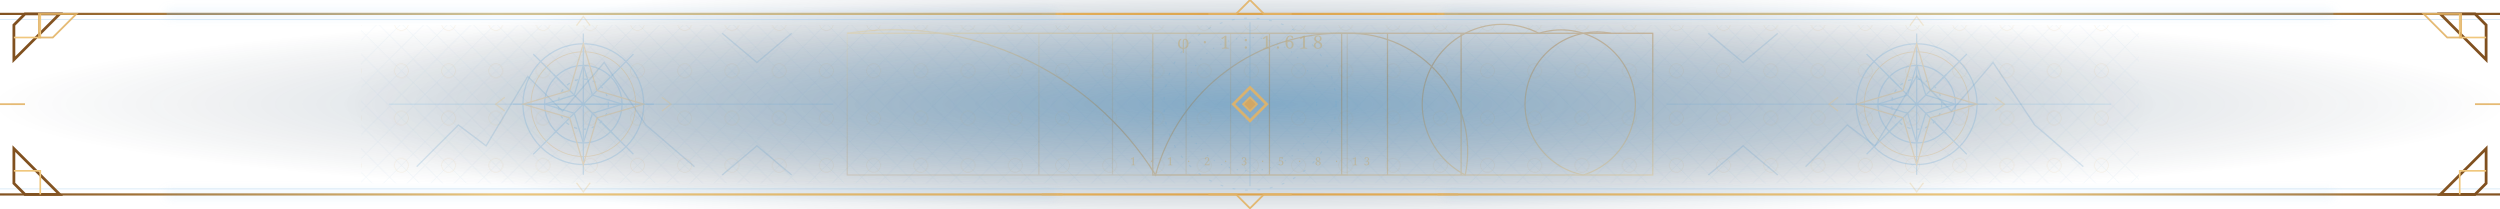
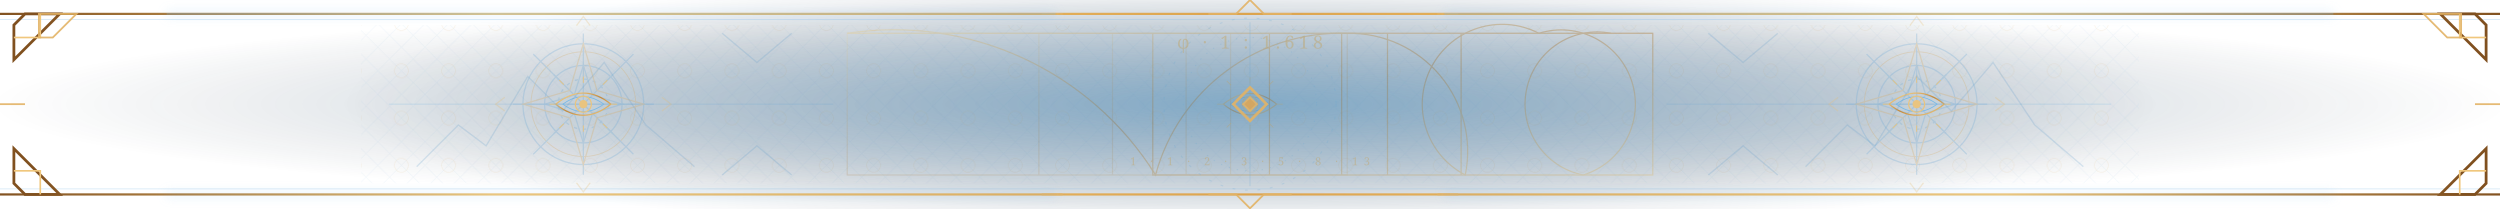
<svg xmlns="http://www.w3.org/2000/svg" viewBox="0 0 1800 150" preserveAspectRatio="none">
  <defs>
    <linearGradient id="gold" x1="0" y1="0" x2="1" y2="0">
      <stop stop-color="#80501f" />
      <stop offset=".2" stop-color="#f2c879" />
      <stop offset=".5" stop-color="#dca44e" />
      <stop offset=".8" stop-color="#f2c879" />
      <stop offset="1" stop-color="#80501f" />
    </linearGradient>
    <radialGradient id="aura">
      <stop stop-color="#236a9d" stop-opacity=".34" />
      <stop offset=".55" stop-color="#12436b" stop-opacity=".16" />
      <stop offset="1" stop-color="#071321" stop-opacity="0" />
    </radialGradient>
    <filter id="glow">
      <feGaussianBlur stdDeviation="4" />
    </filter>
    <g id="ward" fill="none" stroke="#6ca8d5" stroke-width="1.15" opacity=".28">
      <circle r="53" />
      <circle r="46" stroke="#d5a85e" stroke-width=".8" />
      <circle r="34" />
      <circle r="22" stroke-dasharray="3 5" />
      <path d="M0-62V62M-62 0H62M-44-44L44 44M44-44L-44 44" />
      <path d="M0-53L12-12 53 0 12 12 0 53-12 12-53 0-12-12Z" stroke="#d5a85e" />
      <path d="M0-34L8-8 34 0 8 8 0 34-8 8-34 0-8-8Z" />
      <path d="M-26-26L-17-17M26-26L17-17M-26 26L-17 17M26 26L17 17" />
      <path d="M-6-69L0-77 6-69M-6 69L0 77 6 69M-69-6L-77 0-69 6M69-6L77 0 69 6" stroke="#e7bd72" />
    </g>
    <linearGradient id="arcaneGold" x1="0" y1="0" x2="1" y2="1">
      <stop stop-color="#ffe3a0" />
      <stop offset=".5" stop-color="#c58a3b" />
      <stop offset="1" stop-color="#f2cf86" />
    </linearGradient>
    <pattern id="sacredGrid" width="34" height="34" patternUnits="userSpaceOnUse">
      <path d="M17 0L34 17 17 34 0 17Z M0 0L34 34M34 0L0 34" fill="none" stroke="#6ca8d5" stroke-width=".45" opacity=".22" />
      <circle cx="17" cy="17" r="5" fill="none" stroke="#d7a85e" stroke-width=".5" opacity=".35" />
    </pattern>
+     <g id="arcaneEye" fill="none" stroke="url(#arcaneGold)" stroke-width="1.4" stroke-linejoin="round">
+       <path d="M-31 0Q0-25 31 0Q0 25-31 0Z" />
+       <path d="M-23 0Q0-17 23 0Q0 17-23 0Z" stroke="#75b8e8" stroke-width=".9" />
+       <circle r="9" stroke="#e9c47f" />
+       <circle r="4" fill="#e9c47f" stroke="#e9c47f" />
+       <path d="M0-31V-24M0 24V31M-38 0H-31M31 0H38M-27-27L-22-22M27-27L22-22M-27 27L-22 22M27 27L22 22" stroke="#e9c47f" stroke-width="1" />
+     </g>
  </defs>
  <rect width="1800" height="150" fill="url(#aura)" />
  <rect x="260" y="18" width="1280" height="114" fill="url(#sacredGrid)" opacity=".36" />
  <g fill="none" stroke="url(#arcaneGold)" stroke-width=".9" opacity=".42">
    <path d="M610 24H1190V126H830V24H1052V126H914V24H999V126H966V24H979" />
    <path d="M610 24A222 222 0 0 1 832 126A138 138 0 0 1 970 24A85 85 0 0 1 1055 126A53 53 0 0 1 1108 24A32 32 0 0 1 1140 126A20 20 0 0 1 1160 24" />
    <path d="M1190 24H610V126H970V24H748V126H886V24H801V126H854V24H821" opacity=".45" />
+   </g>
+   <g transform="translate(900 75) scale(.62)" opacity=".58">
+     <use href="#arcaneEye" />
  </g>
  <g fill="none" stroke="#8bc3e8" stroke-width=".8" opacity=".28">
    <path d="M280 75H600M1200 75H1520M900 16V134" />
    <circle cx="900" cy="75" r="62" stroke-dasharray="2 7" />
    <circle cx="900" cy="75" r="48" stroke-dasharray="1 5" />
  </g>
  <g fill="#e7c27e" font-family="Georgia,serif" opacity=".58" text-anchor="middle">
    <text x="900" y="35" font-size="13" letter-spacing="3">φ · 1 : 1.618</text>
    <text x="900" y="119" font-size="8" letter-spacing="4">1  ·  1  ·  2  ·  3  ·  5  ·  8  ·  13</text>
  </g>
  <ellipse cx="900" cy="75" rx="650" ry="100" fill="url(#aura)" />
  <path d="M0 10H1800M0 140H1800" stroke="url(#gold)" stroke-width="1.6" />
  <path d="M0 14H1800M0 136H1800" stroke="#80b9e5" stroke-width=".65" opacity=".3" />
  <path d="M18 10L43 10 25 28 10 43V18ZM1782 10H1757L1775 28 1790 43V18ZM18 140L43 140 25 122 10 107V132ZM1782 140H1757L1775 122 1790 107V132Z" fill="none" stroke="url(#gold)" stroke-width="2" />
  <path d="M10 27L29 27 29 10M1790 27L1771 27 1771 10M10 123L29 123 29 140M1790 123L1771 123 1771 140" fill="none" stroke="#f0c77d" stroke-width="1.2" />
  <g transform="translate(420 75) scale(.82)">
    <use href="#ward" />
+     <use href="#arcaneEye" transform="scale(.78)" />
  </g>
  <g transform="translate(1380 75) scale(.82)">
    <use href="#ward" />
+     <use href="#arcaneEye" transform="scale(.78)" />
  </g>
  <g fill="none" stroke="#5f9bc9" stroke-width="1" opacity=".22">
    <path d="M300 120L330 90 350 105 380 55 405 80 435 45 465 90 500 120M1300 120L1330 90 1350 105 1380 55 1405 80 1435 45 1465 90 1500 120" />
    <path d="M520 24L545 45 570 24M1230 24L1255 45 1280 24M520 126L545 105 570 126M1230 126L1255 105 1280 126" />
  </g>
  <g fill="none" stroke="#e2b365" stroke-width="1.3" opacity=".9">
    <path d="M0 75H18M1782 75H1800M28 10L55 10 38 27 28 27ZM1772 10L1745 10 1762 27 1772 27Z" />
    <path d="M870 10L890 10 900 0 910 10 930 10M870 140L890 140 900 150 910 140 930 140" />
    <path d="M888 75L900 63 912 75 900 87Z" stroke-width="2" />
    <path d="M895 75L900 70 905 75 900 80Z" fill="#d9a65b" />
    <path d="M750 10L765 10M1035 10L1050 10M750 140L765 140M1035 140L1050 140" />
  </g>
  <path d="M120 10H760M1040 10H1680M120 140H760M1040 140H1680" stroke="#53a7e8" stroke-width="3" opacity=".2" filter="url(#glow)" />
  <path d="M120 10H760M1040 10H1680" stroke="#7ab9e9" stroke-width=".8" opacity=".4" />
</svg>
